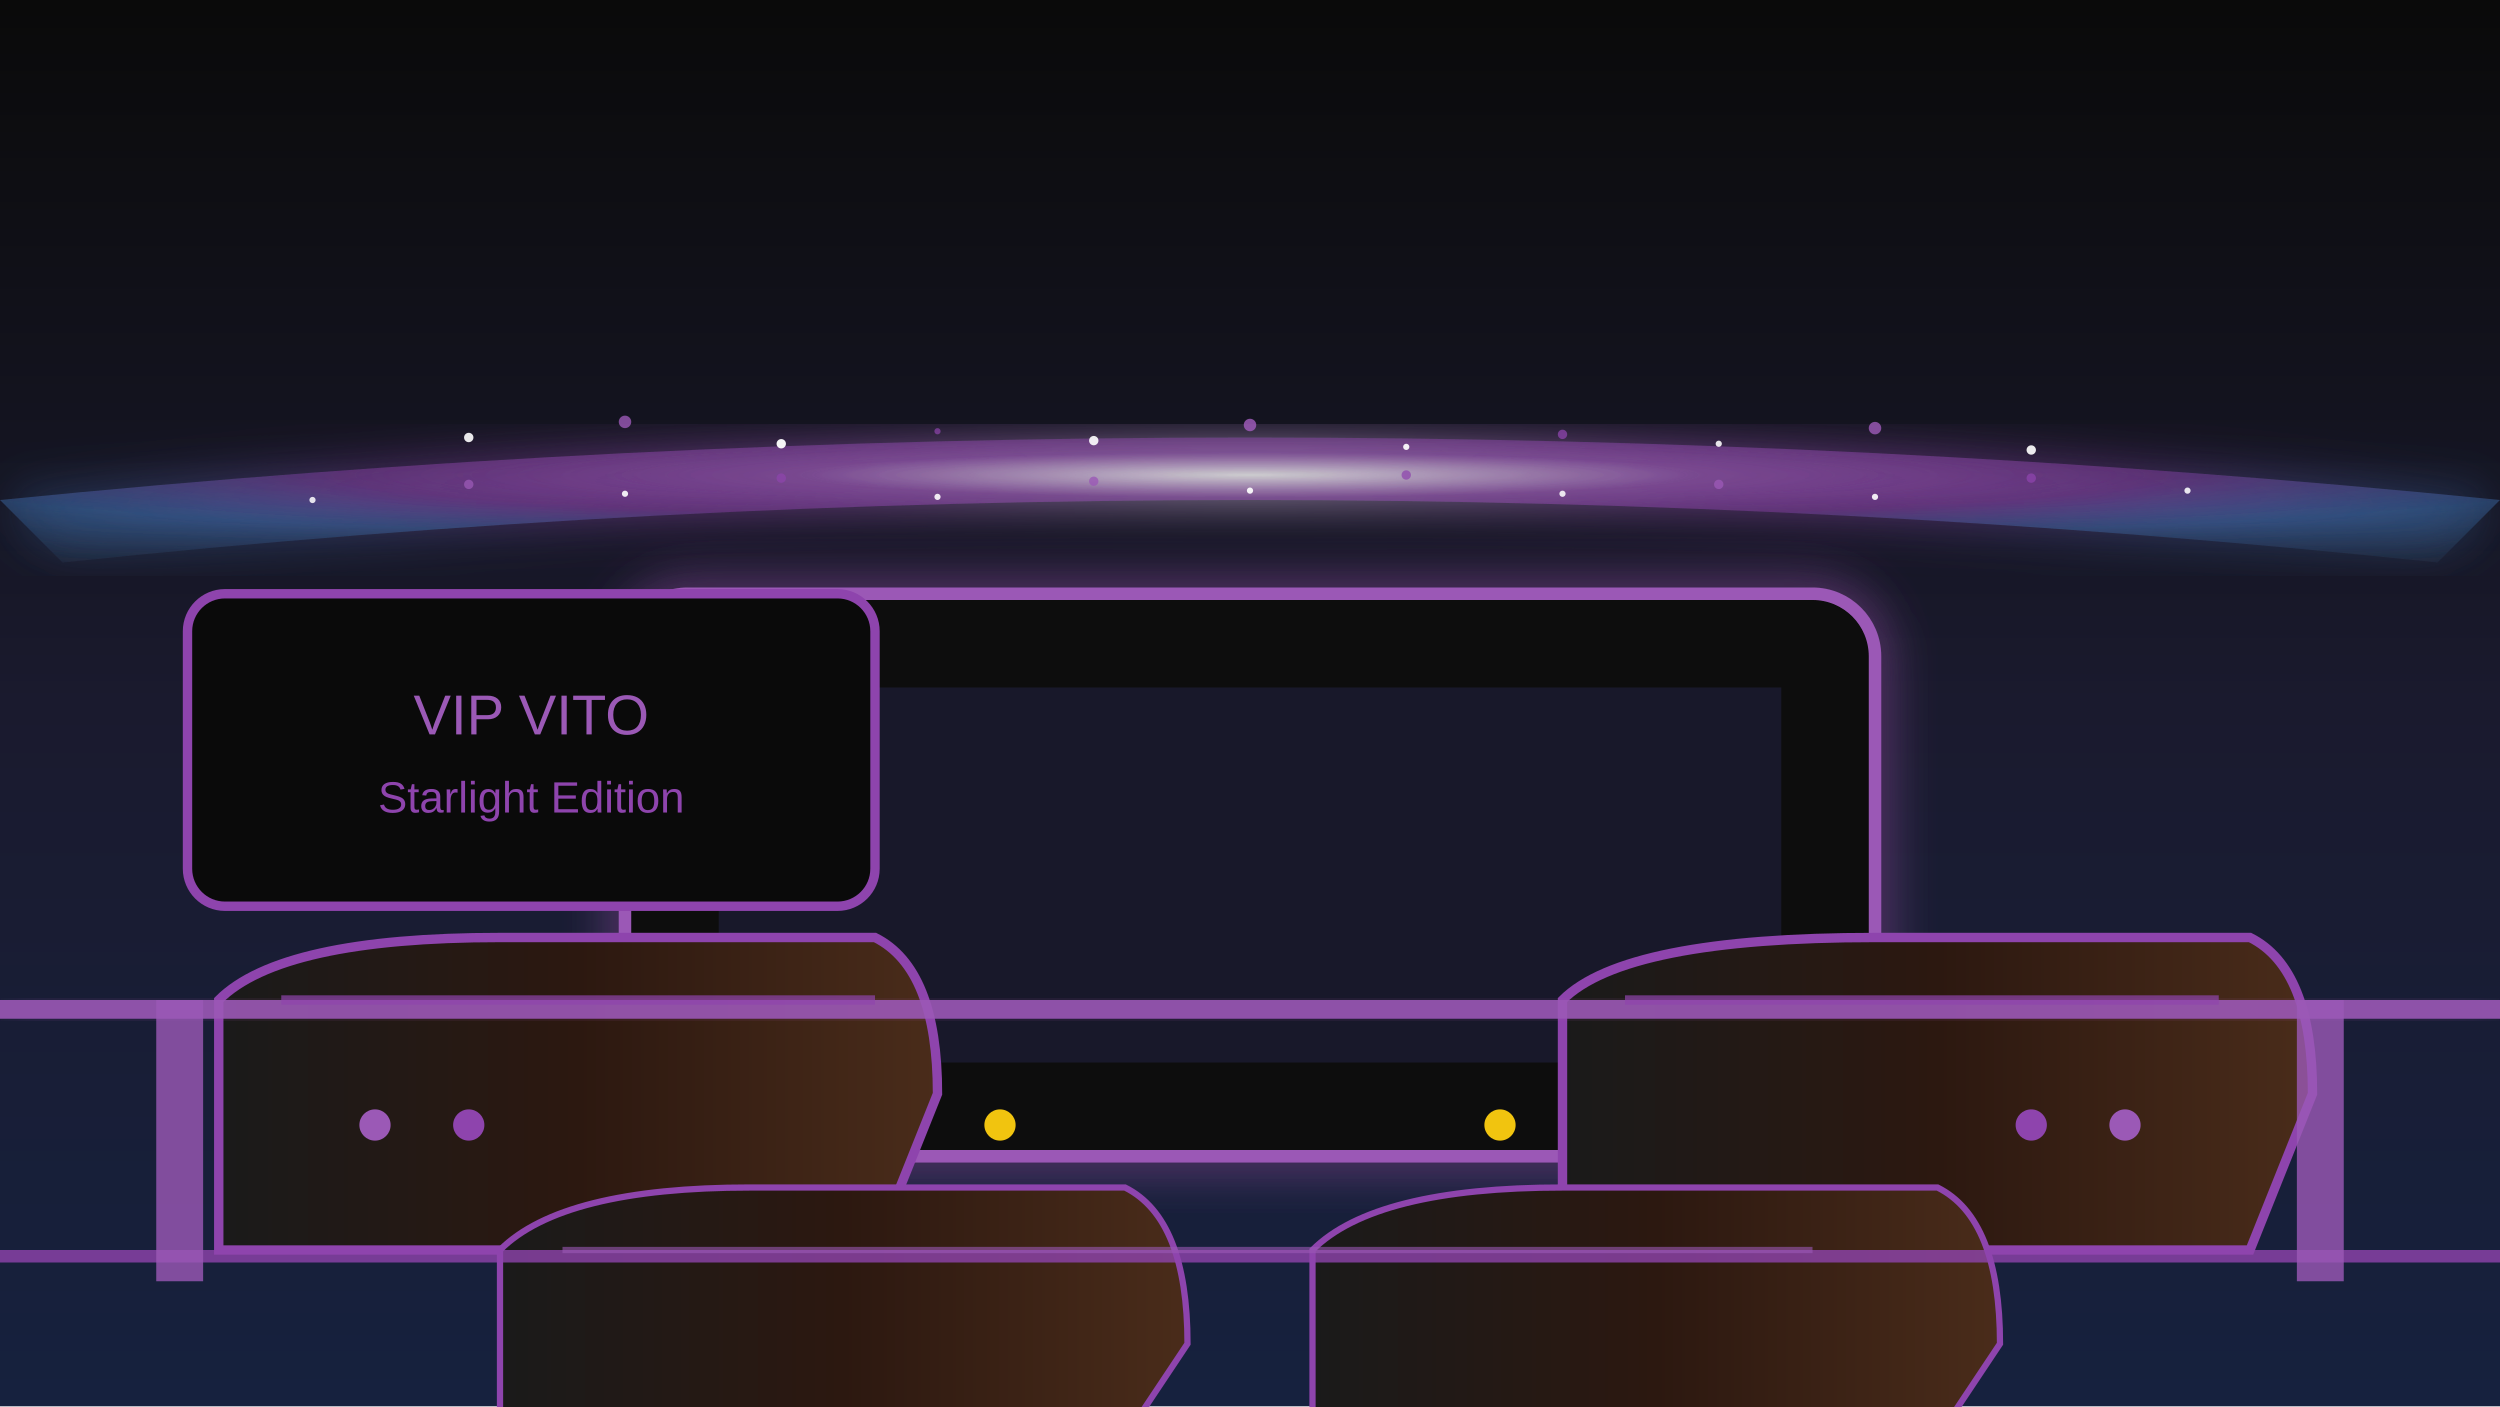
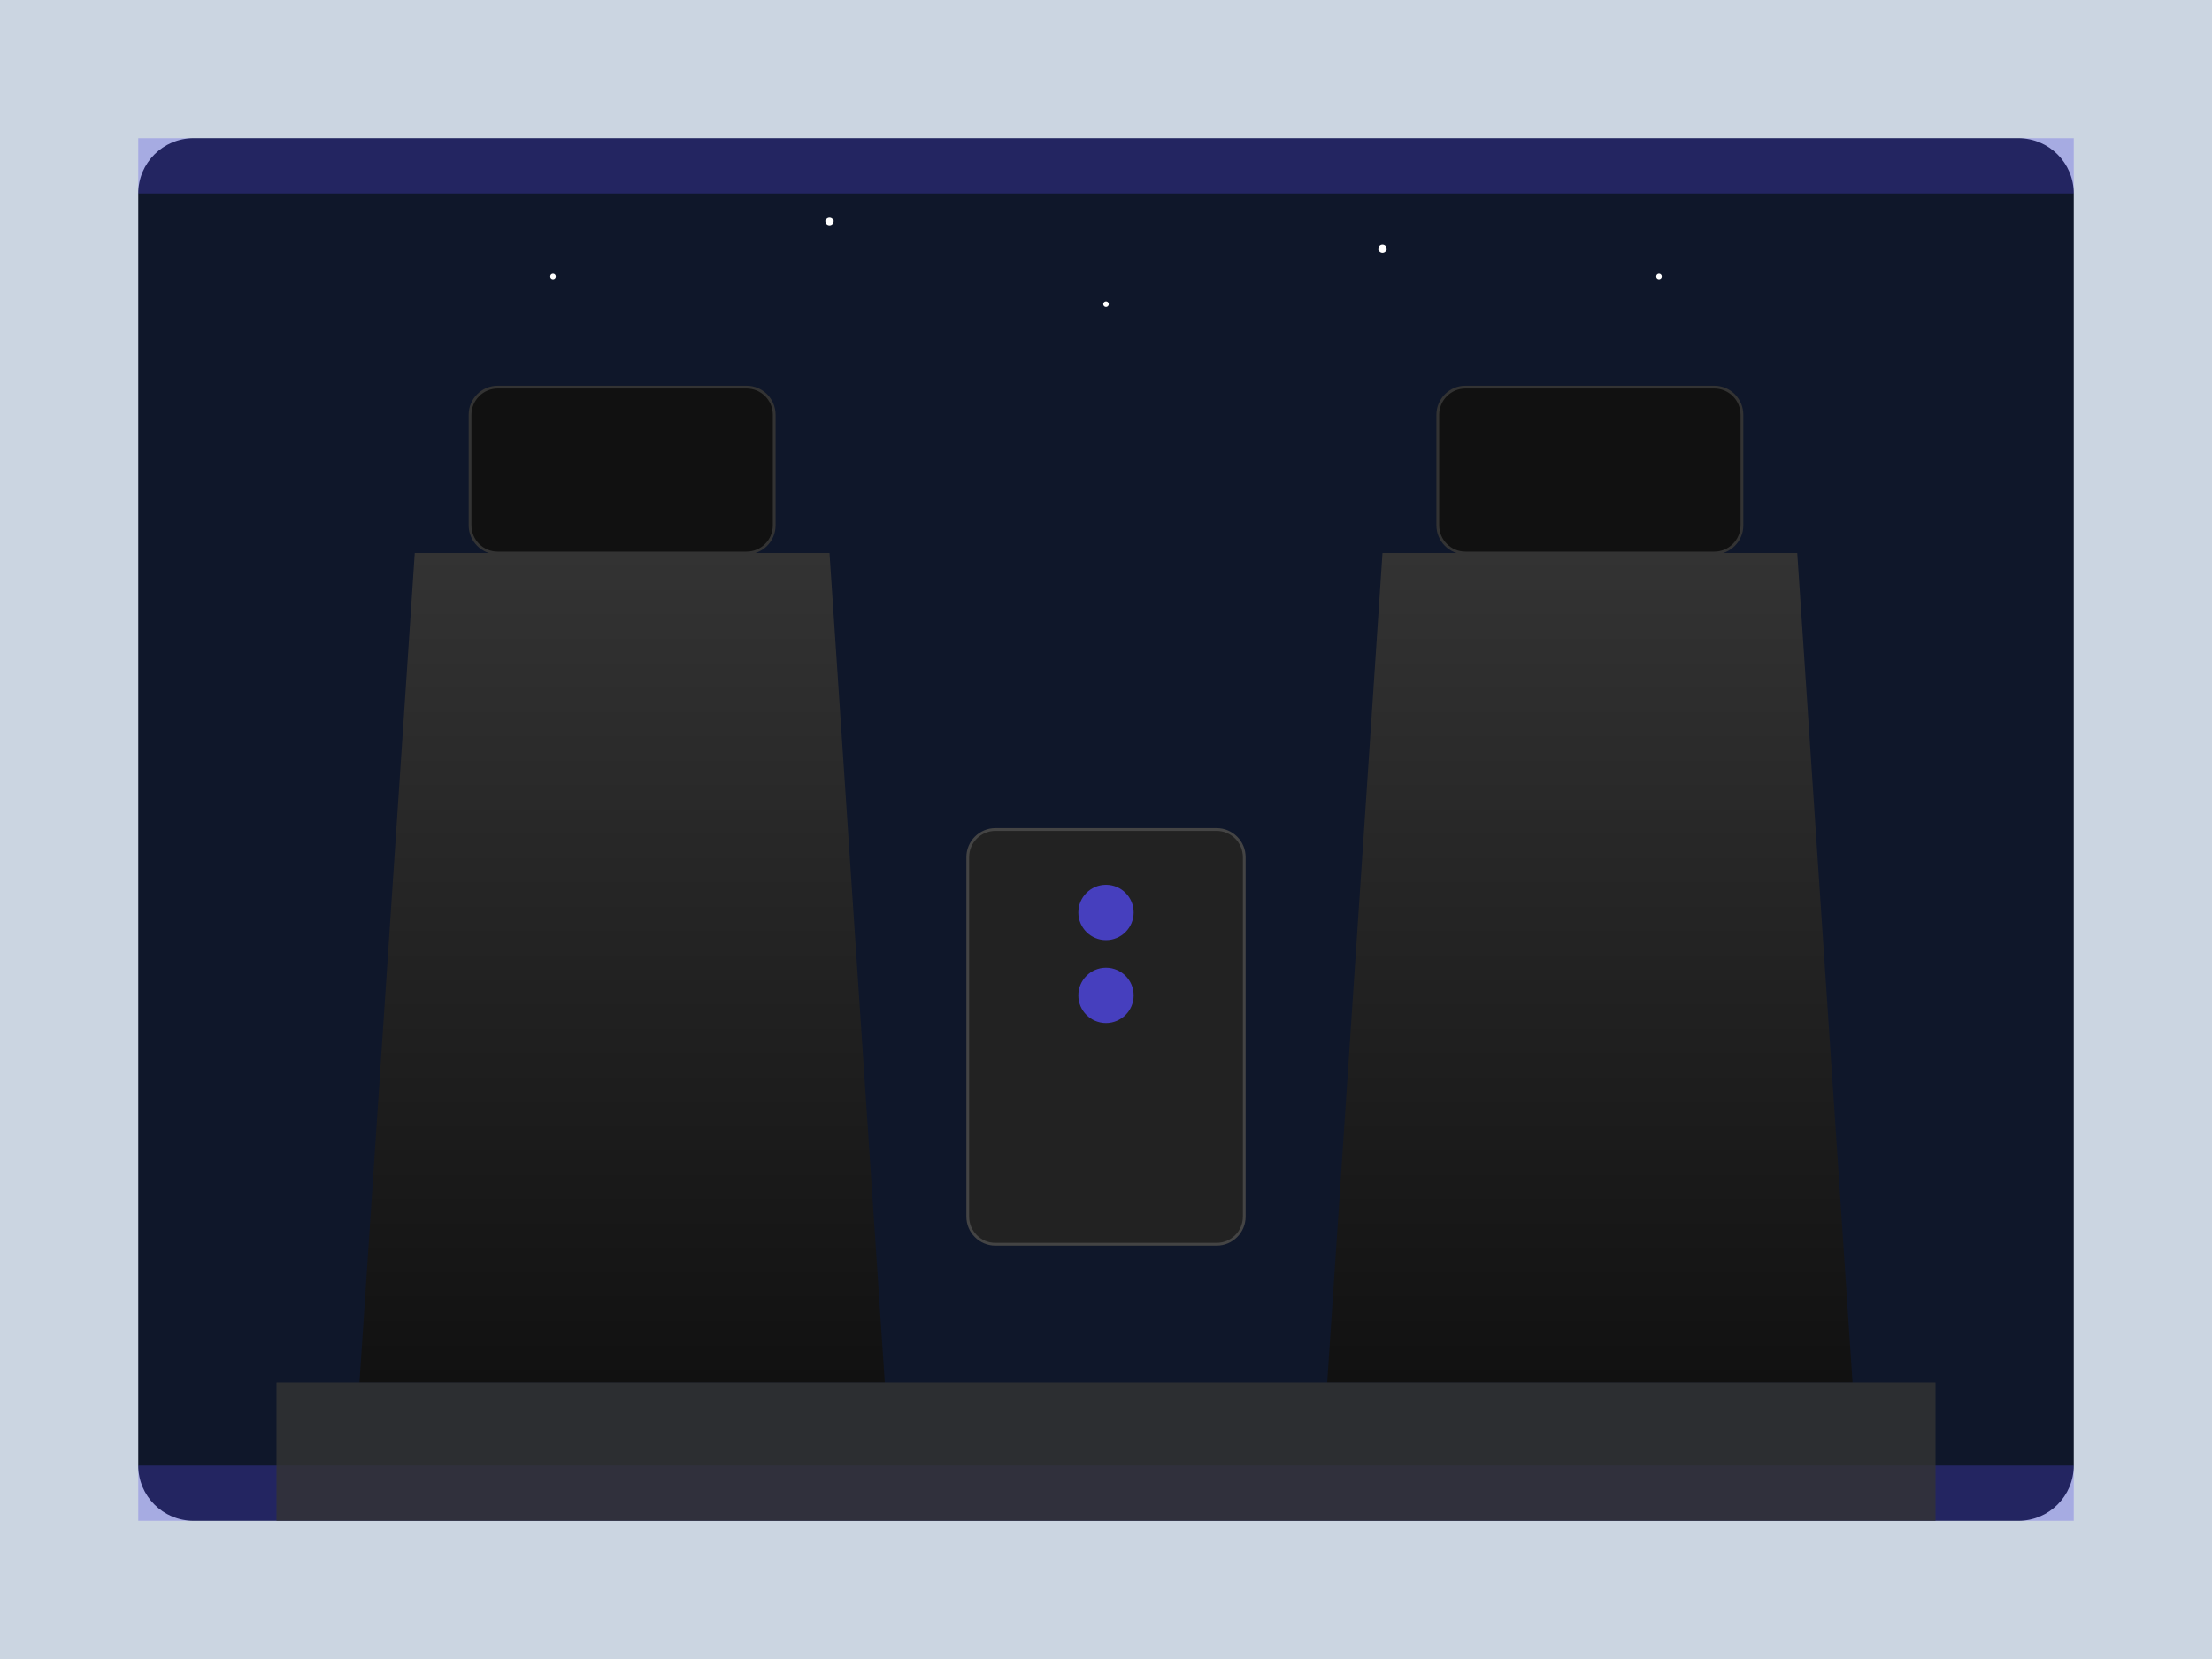
- <svg xmlns="http://www.w3.org/2000/svg" width="800" height="450" viewBox="0 0 800 450">
+ <svg xmlns="http://www.w3.org/2000/svg" viewBox="0 0 800 600" role="img" aria-label="Black VIP Mercedes Vito Ultra Luxury Interior">
  <defs>
-     <linearGradient id="vipVitoInterior" x1="0%" y1="0%" x2="0%" y2="100%">
-       <stop offset="0%" style="stop-color:#0a0a0a;stop-opacity:1" />
-       <stop offset="50%" style="stop-color:#1a1a2e;stop-opacity:1" />
-       <stop offset="100%" style="stop-color:#16213e;stop-opacity:1" />
+     <linearGradient id="luxuryLeather" x1="0%" y1="0%" x2="0%" y2="100%">
+       <stop offset="0%" style="stop-color:#333;stop-opacity:1" />
+       <stop offset="100%" style="stop-color:#111;stop-opacity:1" />
    </linearGradient>
-     <radialGradient id="starlightCeiling" cx="50%" cy="30%" r="90%">
-       <stop offset="0%" style="stop-color:#ffffff;stop-opacity:0.95" />
-       <stop offset="20%" style="stop-color:#9b59b6;stop-opacity:0.8" />
-       <stop offset="40%" style="stop-color:#8e44ad;stop-opacity:0.6" />
-       <stop offset="60%" style="stop-color:#4a90e2;stop-opacity:0.4" />
-       <stop offset="100%" style="stop-color:#2c3e50;stop-opacity:0.2" />
+     <radialGradient id="ambientLight" cx="50%" cy="50%" r="50%">
+       <stop offset="0%" style="stop-color:#4f46e5;stop-opacity:0.6" />
+       <stop offset="100%" style="stop-color:#000;stop-opacity:0" />
    </radialGradient>
-     <linearGradient id="vipLeather" x1="0%" y1="0%" x2="100%" y2="0%">
-       <stop offset="0%" style="stop-color:#1a1a1a;stop-opacity:1" />
-       <stop offset="50%" style="stop-color:#2c1810;stop-opacity:1" />
-       <stop offset="100%" style="stop-color:#4a2c1a;stop-opacity:1" />
-     </linearGradient>
-     <filter id="vipVitoInteriorGlow">
-       <feGaussianBlur stdDeviation="8" result="coloredBlur" />
-       <feMerge>
-         <feMergeNode in="coloredBlur" />
-         <feMergeNode in="SourceGraphic" />
-       </feMerge>
-     </filter>
  </defs>
-   <rect width="800" height="450" fill="url(#vipVitoInterior)" />
-   <path d="M0 160 Q400 120 800 160 L780 180 Q400 140 20 180 Z" fill="url(#starlightCeiling)" opacity="0.8" filter="url(#vipVitoInteriorGlow)" />
-   <circle cx="150" cy="140" r="1.5" fill="#ffffff" opacity="0.9" />
-   <circle cx="200" cy="135" r="2" fill="#9b59b6" opacity="0.8" />
-   <circle cx="250" cy="142" r="1.5" fill="#ffffff" opacity="0.95" />
-   <circle cx="300" cy="138" r="1" fill="#8e44ad" opacity="0.7" />
-   <circle cx="350" cy="141" r="1.5" fill="#ffffff" opacity="0.9" />
-   <circle cx="400" cy="136" r="2" fill="#9b59b6" opacity="0.85" />
-   <circle cx="450" cy="143" r="1" fill="#ffffff" opacity="0.92" />
-   <circle cx="500" cy="139" r="1.5" fill="#8e44ad" opacity="0.75" />
-   <circle cx="550" cy="142" r="1" fill="#ffffff" opacity="0.88" />
-   <circle cx="600" cy="137" r="2" fill="#9b59b6" opacity="0.82" />
-   <circle cx="650" cy="144" r="1.5" fill="#ffffff" opacity="0.91" />
-   <rect x="200" y="190" width="400" height="180" fill="#0a0a0a" stroke="#9b59b6" stroke-width="4" rx="20" filter="url(#vipVitoInteriorGlow)" />
-   <rect x="230" y="220" width="340" height="120" fill="#1a1a2e" opacity="0.9" />
-   <rect x="60" y="190" width="220" height="100" fill="#0a0a0a" stroke="#8e44ad" stroke-width="3" rx="12" />
-   <text x="170" y="235" font-family="Arial" font-size="18" fill="#9b59b6" text-anchor="middle">VIP VITO</text>
-   <text x="170" y="260" font-family="Arial" font-size="14" fill="#8e44ad" text-anchor="middle">Starlight Edition</text>
-   <path d="M70 320 Q90 300 160 300 L280 300 Q300 310 300 350 L280 400 L70 400 Z" fill="url(#vipLeather)" stroke="#8e44ad" stroke-width="3" />
-   <path d="M500 320 Q520 300 600 300 L720 300 Q740 310 740 350 L720 400 L500 400 Z" fill="url(#vipLeather)" stroke="#8e44ad" stroke-width="3" />
-   <path d="M160 400 Q180 380 240 380 L360 380 Q380 390 380 430 L360 460 L160 460 Z" fill="url(#vipLeather)" stroke="#8e44ad" stroke-width="2" />
-   <path d="M420 400 Q440 380 500 380 L620 380 Q640 390 640 430 L620 460 L420 460 Z" fill="url(#vipLeather)" stroke="#8e44ad" stroke-width="2" />
-   <rect x="0" y="320" width="800" height="6" fill="#9b59b6" opacity="0.9" filter="url(#vipVitoInteriorGlow)" />
-   <rect x="0" y="400" width="800" height="4" fill="#8e44ad" opacity="0.8" />
-   <rect x="0" y="460" width="800" height="3" fill="#f1c40f" opacity="0.7" />
-   <rect x="50" y="320" width="15" height="90" fill="#9b59b6" opacity="0.8" />
-   <rect x="735" y="320" width="15" height="90" fill="#9b59b6" opacity="0.8" />
-   <circle cx="100" cy="160" r="1" fill="#ffffff" opacity="0.85" />
-   <circle cx="150" cy="155" r="1.5" fill="#9b59b6" opacity="0.75" />
-   <circle cx="200" cy="158" r="1" fill="#ffffff" opacity="0.9" />
-   <circle cx="250" cy="153" r="1.5" fill="#8e44ad" opacity="0.7" />
-   <circle cx="300" cy="159" r="1" fill="#ffffff" opacity="0.88" />
-   <circle cx="350" cy="154" r="1.5" fill="#9b59b6" opacity="0.8" />
-   <circle cx="400" cy="157" r="1" fill="#ffffff" opacity="0.92" />
-   <circle cx="450" cy="152" r="1.5" fill="#8e44ad" opacity="0.72" />
-   <circle cx="500" cy="158" r="1" fill="#ffffff" opacity="0.86" />
-   <circle cx="550" cy="155" r="1.5" fill="#9b59b6" opacity="0.78" />
-   <circle cx="600" cy="159" r="1" fill="#ffffff" opacity="0.9" />
-   <circle cx="650" cy="153" r="1.5" fill="#8e44ad" opacity="0.74" />
-   <circle cx="700" cy="157" r="1" fill="#ffffff" opacity="0.87" />
-   <circle cx="120" cy="360" r="5" fill="#9b59b6" />
-   <circle cx="150" cy="360" r="5" fill="#8e44ad" />
-   <circle cx="680" cy="360" r="5" fill="#9b59b6" />
-   <circle cx="650" cy="360" r="5" fill="#8e44ad" />
-   <circle cx="320" cy="360" r="5" fill="#f1c40f" />
-   <circle cx="480" cy="360" r="5" fill="#f1c40f" />
-   <line x1="90" y1="320" x2="280" y2="320" stroke="#8e44ad" stroke-width="3" opacity="0.7" />
-   <line x1="520" y1="320" x2="710" y2="320" stroke="#8e44ad" stroke-width="3" opacity="0.7" />
-   <line x1="180" y1="400" x2="580" y2="400" stroke="#9b59b6" stroke-width="2" opacity="0.6" />
+   <rect width="800" height="600" fill="#cbd5e1" />
+   <rect x="50" y="50" width="700" height="500" rx="20" fill="#0f172a" />
+   <rect x="50" y="50" width="700" height="20" fill="#4f46e5" opacity="0.3" />
+   <rect x="50" y="530" width="700" height="20" fill="#4f46e5" opacity="0.3" />
+   <path d="M150,200 L300,200 L320,500 L130,500 Z" fill="url(#luxuryLeather)" />
+   <path d="M500,200 L650,200 L670,500 L480,500 Z" fill="url(#luxuryLeather)" />
+   <rect x="170" y="140" width="110" height="60" rx="10" fill="#111" stroke="#333" />
+   <rect x="520" y="140" width="110" height="60" rx="10" fill="#111" stroke="#333" />
+   <rect x="350" y="300" width="100" height="150" rx="10" fill="#222" stroke="#444" />
+   <circle cx="400" cy="330" r="10" fill="#4f46e5" opacity="0.8" />
+   <circle cx="400" cy="360" r="10" fill="#4f46e5" opacity="0.8" />
+   <rect x="100" y="500" width="600" height="50" fill="#333" opacity="0.8" />
+   <circle cx="200" cy="100" r="1" fill="#fff" />
+   <circle cx="300" cy="80" r="1.5" fill="#fff" />
+   <circle cx="400" cy="110" r="1" fill="#fff" />
+   <circle cx="500" cy="90" r="1.5" fill="#fff" />
+   <circle cx="600" cy="100" r="1" fill="#fff" />
</svg>
